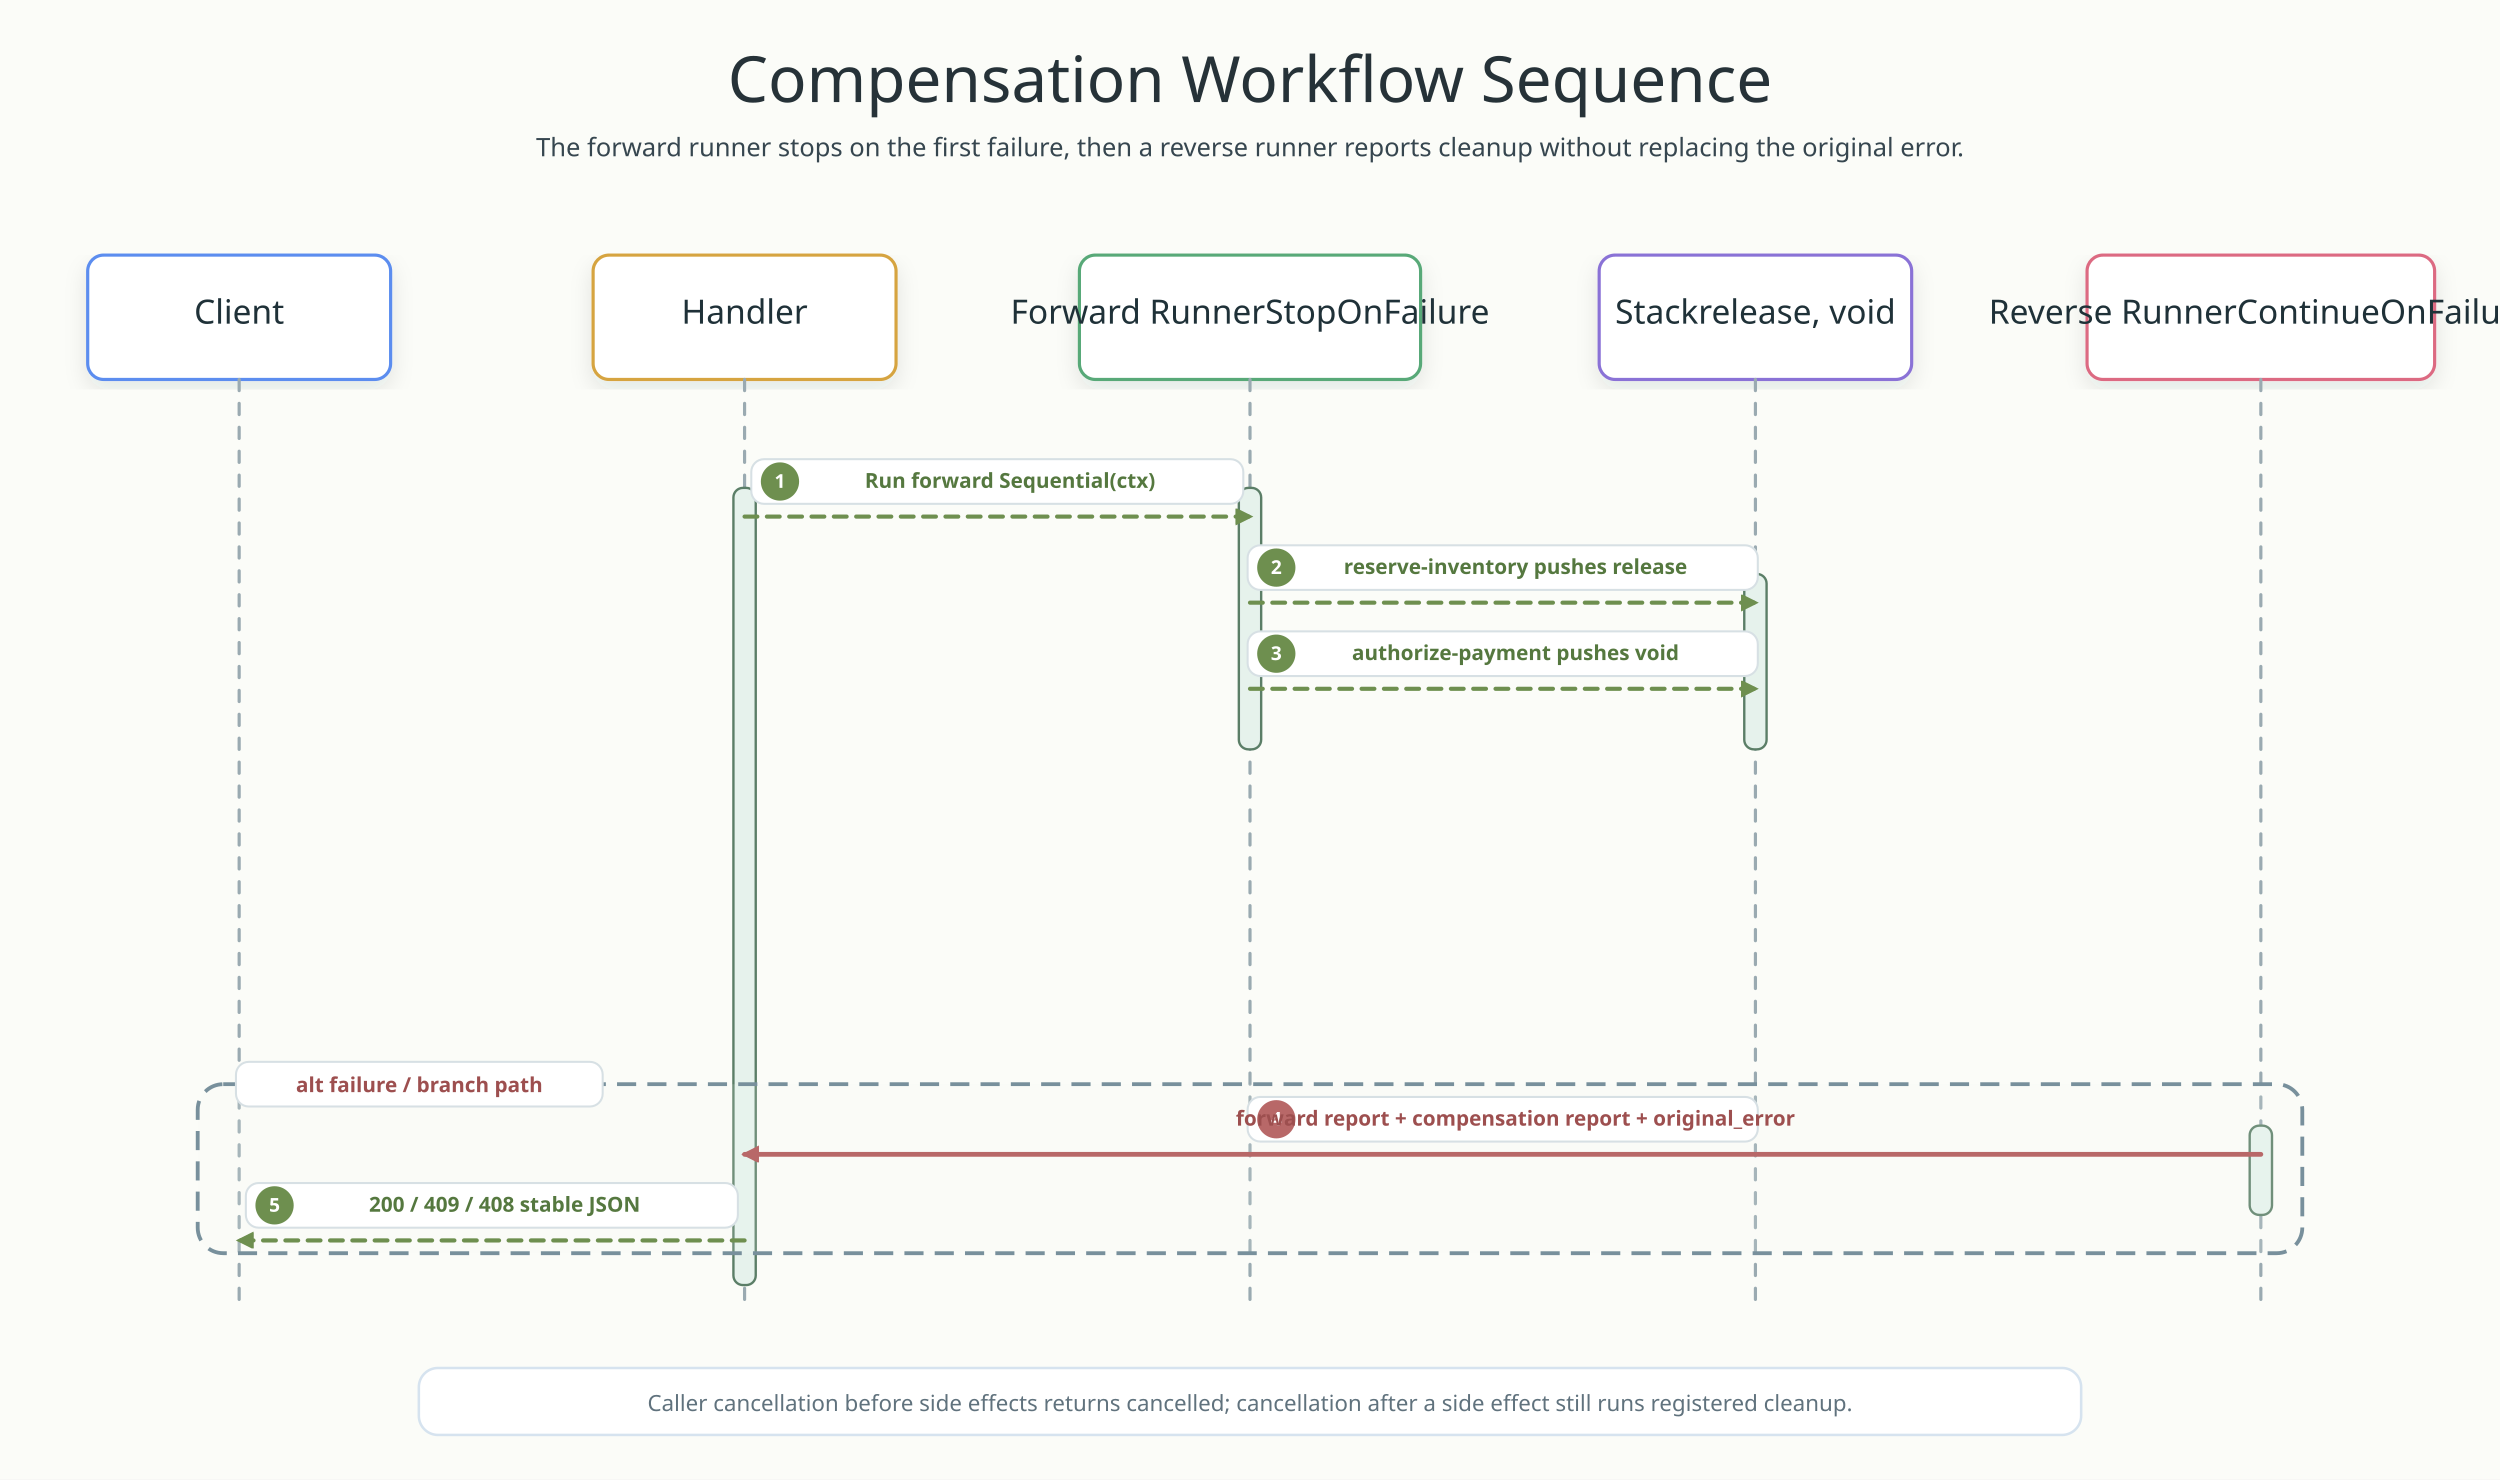
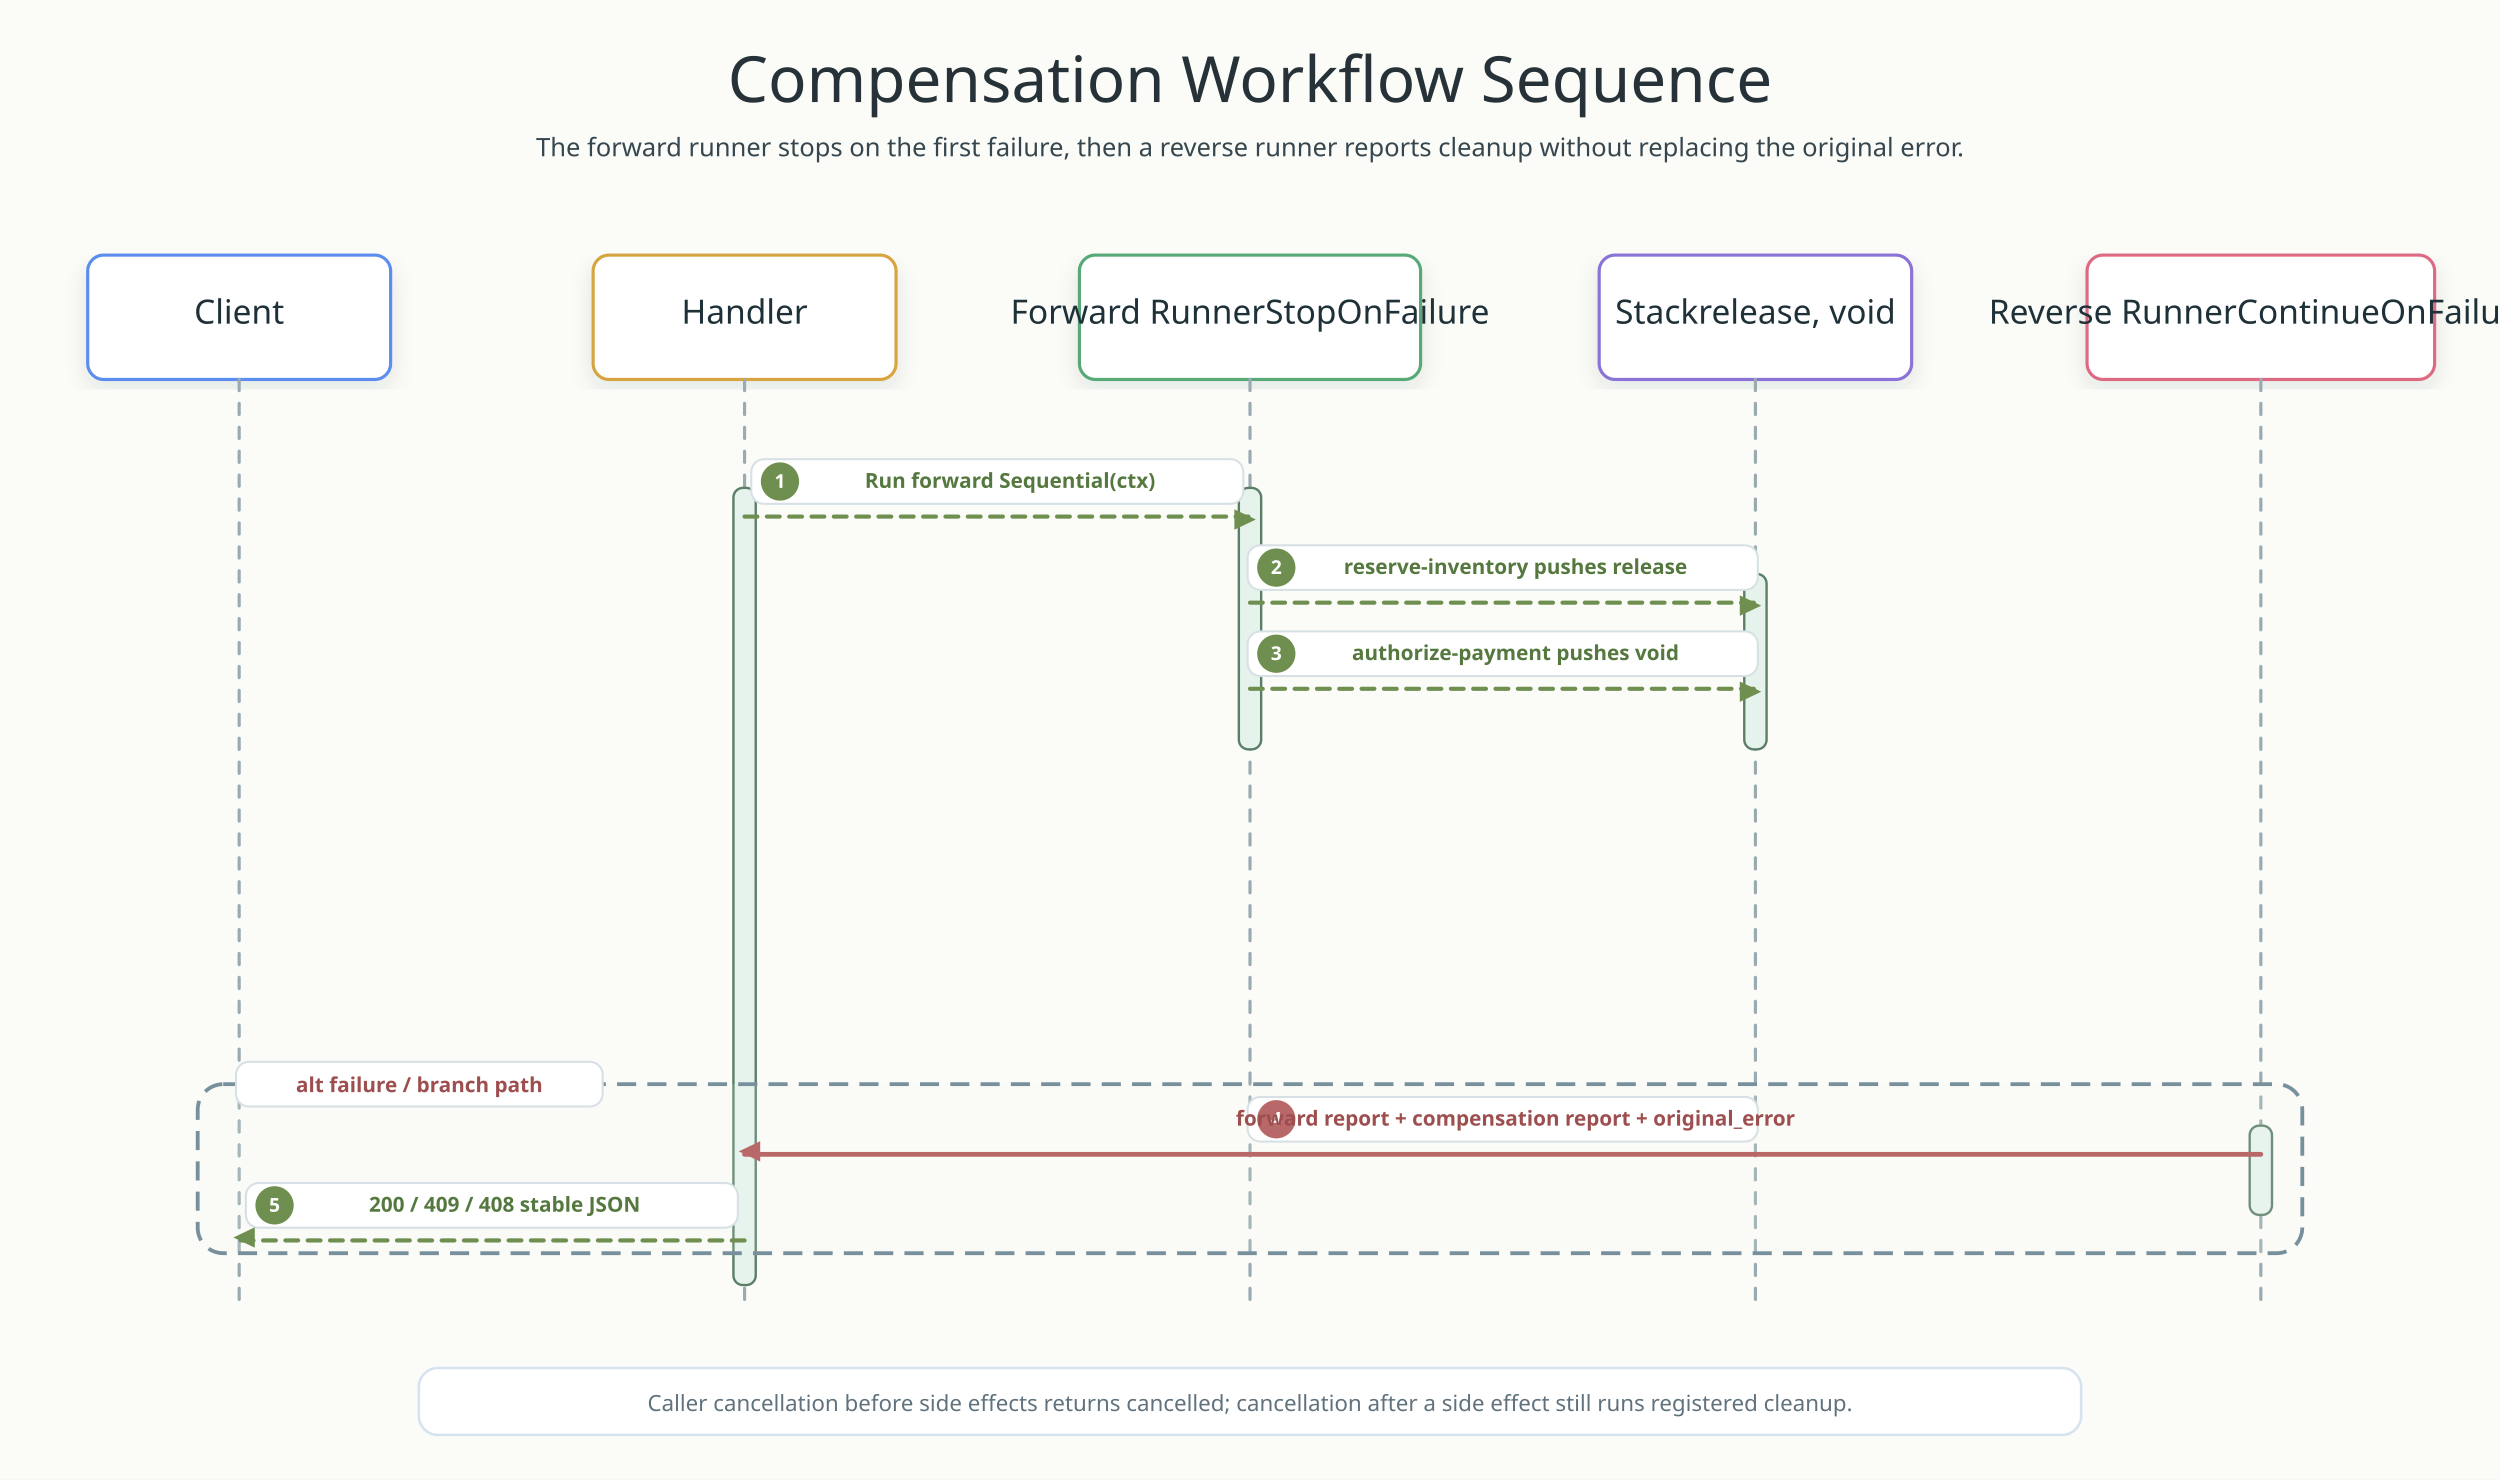
<svg xmlns="http://www.w3.org/2000/svg" width="1568" height="928" viewBox="-60 0 1568 928" role="img" aria-labelledby="title desc">
  <defs>
    <filter id="shadow" x="-8%" y="-8%" width="116%" height="116%">
      <feDropShadow dx="0" dy="6" stdDeviation="7" flood-color="#203040" flood-opacity="0.10" />
    </filter>
-     <marker id="arrow-call" markerWidth="13" markerHeight="13" refX="9" refY="5" orient="auto" markerUnits="userSpaceOnUse">
-       <polygon points="0,0 10,5 0,10" fill="#3F7D9C" stroke="#3F7D9C" stroke-dasharray="none" style="stroke-dasharray:none" />
+     <marker id="arrow-call" markerWidth="16" markerHeight="16" refX="9" refY="5" orient="auto" markerUnits="userSpaceOnUse" viewBox="0 0 13 13" data-role="sequence" data-tip-direction="positive-x">
+       <path d="M 1.04 1.3 L 11.96 6.5 L 1.04 11.7 Z" fill="#3F7D9C" stroke="#3F7D9C" stroke-width="0" stroke-dasharray="none" />
    </marker>
-     <marker id="arrow-return" markerWidth="13" markerHeight="13" refX="9" refY="5" orient="auto" markerUnits="userSpaceOnUse">
-       <polygon points="0,0 10,5 0,10" fill="#6E8F4F" stroke="#6E8F4F" stroke-dasharray="none" style="stroke-dasharray:none" />
+     <marker id="arrow-return" markerWidth="16" markerHeight="16" refX="9" refY="5" orient="auto" markerUnits="userSpaceOnUse" viewBox="0 0 13 13" data-role="sequence" data-tip-direction="positive-x">
+       <path d="M 1.04 1.3 L 11.96 6.5 L 1.04 11.7 Z" fill="#6E8F4F" stroke="#6E8F4F" stroke-width="0" stroke-dasharray="none" />
    </marker>
-     <marker id="arrow-async" markerWidth="13" markerHeight="13" refX="9" refY="5" orient="auto" markerUnits="userSpaceOnUse">
-       <polygon points="0,0 10,5 0,10" fill="#755BC6" stroke="#755BC6" stroke-dasharray="none" style="stroke-dasharray:none" />
+     <marker id="arrow-async" markerWidth="16" markerHeight="16" refX="9" refY="5" orient="auto" markerUnits="userSpaceOnUse" viewBox="0 0 13 13" data-role="sequence" data-tip-direction="positive-x">
+       <path d="M 1.04 1.3 L 11.96 6.5 L 1.04 11.7 Z" fill="#755BC6" stroke="#755BC6" stroke-width="0" stroke-dasharray="none" />
    </marker>
-     <marker id="arrow-fail" markerWidth="13" markerHeight="13" refX="9" refY="5" orient="auto" markerUnits="userSpaceOnUse">
-       <polygon points="0,0 10,5 0,10" fill="#B86868" stroke="#B86868" stroke-dasharray="none" style="stroke-dasharray:none" />
+     <marker id="arrow-fail" markerWidth="16" markerHeight="16" refX="9" refY="5" orient="auto" markerUnits="userSpaceOnUse" viewBox="0 0 13 13" data-role="sequence" data-tip-direction="positive-x">
+       <path d="M 1.04 1.3 L 11.96 6.5 L 1.04 11.7 Z" fill="#B86868" stroke="#B86868" stroke-width="0" stroke-dasharray="none" />
    </marker>
    <style>
      @font-face { font-family: 'Architects Daughter'; src: url('file:///Users/debop/Library/Fonts/ArchitectsDaughter-Regular.ttf') format('truetype'); }
      @font-face { font-family: 'Comic Mono'; src: url('file:///Users/debop/Library/Fonts/ComicMono.ttf') format('truetype'); }
      .canvas{fill:#fbfcf8}.title{font-family:'Architects Daughter';font-size:40px;fill:#263238}.subtitle,.detail,.footer{font-family:'Comic Mono';fill:#36464f}.subtitle{font-size:16px}.footer{font-size:14px;fill:#60727d}.cardTitle{font-family:'Architects Daughter';font-size:21px;fill:#1f3138}.role{font-family:'Comic Mono';font-size:12px;fill:#546a73}.card{fill:#ffffff;stroke-width:2;filter:url(#shadow)}.lifeline{stroke:#9aaab1;stroke-width:2;stroke-dasharray:7 8;stroke-linecap:round}.activation{fill:#e6f2ec;stroke:#5b7e67;stroke-width:1.5}.call,.return,.async,.fail{fill:none;stroke-width:3;stroke-linecap:round;stroke-linejoin:round}.call{stroke:#3F7D9C;marker-end:url(#arrow-call)}.return{stroke:#6E8F4F;stroke-width:2.6;stroke-dasharray:8 6;marker-end:url(#arrow-return)}.async{stroke:#755BC6;marker-end:url(#arrow-async)}.fail{stroke:#B86868;marker-end:url(#arrow-fail)}.alt{fill:#eef7f0;fill-opacity:.14;stroke:#78909c;stroke-width:2.4;stroke-dasharray:12 7}.divider{stroke:#78909c;stroke-width:2;stroke-dasharray:10 8}rect.label{fill:#ffffff;stroke:#d7e0e4;stroke-width:1.3}.callLabel{stroke:#9cc2d1}.returnLabel{stroke:#b6c9a4}.asyncLabel{stroke:#b8a9d5}.failLabel{stroke:#d9abab}.badgeText,.msg{font-family:'Comic Mono';font-size:12px;font-weight:700}.msg{font-size:13px}.callText{fill:#2f6f8e}.returnText{fill:#55783F}.asyncText{fill:#674b91}.failText{fill:#9d4f4f}
    </style>
  </defs>
  <rect class="canvas" x="-60" y="0" width="1568" height="928" />
  <text class="title" x="724" y="64" text-anchor="middle">Compensation Workflow Sequence</text>
  <text class="subtitle" x="724" y="98" text-anchor="middle">The forward runner stops on the first failure, then a reverse runner reports cleanup without replacing the original error.</text>
  <g id="participant-1">
    <rect class="card" x="-5" y="160" width="190" height="78" rx="10" fill="#E8F3FF" stroke="#5B8DEF" />
    <text class="cardTitle" x="90" y="203" text-anchor="middle">Client</text>
    <line class="lifeline" x1="90" y1="238" x2="90" y2="816" />
  </g>
  <g id="participant-2">
    <rect class="card" x="312" y="160" width="190" height="78" rx="10" fill="#FFF3D9" stroke="#D6A441" />
    <text class="cardTitle" x="407" y="203" text-anchor="middle">Handler</text>
    <line class="lifeline" x1="407" y1="238" x2="407" y2="816" />
  </g>
  <g id="participant-3">
    <rect class="card" x="617" y="160" width="214" height="78" rx="10" fill="#EAF7EF" stroke="#58A978" />
    <text class="cardTitle" x="724" y="203" text-anchor="middle">Forward RunnerStopOnFailure</text>
    <line class="lifeline" x1="724" y1="238" x2="724" y2="816" />
  </g>
  <g id="participant-4">
    <rect class="card" x="943" y="160" width="196" height="78" rx="10" fill="#F1ECFF" stroke="#8A72D6" />
    <text class="cardTitle" x="1041" y="203" text-anchor="middle">Stackrelease, void</text>
    <line class="lifeline" x1="1041" y1="238" x2="1041" y2="816" />
  </g>
  <g id="participant-5">
    <rect class="card" x="1249" y="160" width="218" height="78" rx="10" fill="#FDECEF" stroke="#DC6B82" />
    <text class="cardTitle" x="1358" y="203" text-anchor="middle">Reverse RunnerContinueOnFailure</text>
    <line class="lifeline" x1="1358" y1="238" x2="1358" y2="816" />
  </g>
  <rect class="activation" x="400" y="306" width="14" height="500" rx="6" />
  <rect class="activation" x="717" y="306" width="14" height="164" rx="6" />
  <rect class="activation" x="1034" y="360" width="14" height="110" rx="6" />
  <rect class="activation" x="1351" y="706" width="14" height="56" rx="6" />
  <rect class="alt" x="64" y="680" width="1320" height="106" rx="16" />
  <rect class="label failLabel" x="88" y="666" width="230" height="28" rx="8" />
  <text class="msg failText" x="203" y="685" text-anchor="middle">alt failure / branch path</text>
  <g id="message-1">
    <rect class="label returnLabel" x="411.2" y="288" width="308.6" height="28" rx="8" />
    <circle cx="429.2" cy="302" r="12" fill="#6E8F4F" />
    <text class="badgeText" x="429.2" y="306" text-anchor="middle" fill="#fff">1</text>
    <text class="msg returnText" x="573.5" y="306" text-anchor="middle">Run forward Sequential(ctx)</text>
    <path class="return" d="M 407 324 H 724" />
  </g>
  <g id="message-2">
    <rect class="label returnLabel" x="722.5" y="342" width="320" height="28" rx="8" />
    <circle cx="740.5" cy="356" r="12" fill="#6E8F4F" />
    <text class="badgeText" x="740.5" y="360" text-anchor="middle" fill="#fff">2</text>
    <text class="msg returnText" x="890.5" y="360" text-anchor="middle">reserve-inventory pushes release</text>
    <path class="return" d="M 724 378 H 1041" />
  </g>
  <g id="message-3">
    <rect class="label returnLabel" x="722.5" y="396" width="320" height="28" rx="8" />
    <circle cx="740.5" cy="410" r="12" fill="#6E8F4F" />
    <text class="badgeText" x="740.5" y="414" text-anchor="middle" fill="#fff">3</text>
    <text class="msg returnText" x="890.5" y="414" text-anchor="middle">authorize-payment pushes void</text>
    <path class="return" d="M 724 432 H 1041" />
  </g>
  <g id="message-4">
    <rect class="label failLabel" x="722.5" y="688" width="320" height="28" rx="8" />
    <circle cx="740.5" cy="702" r="12" fill="#B86868" />
    <text class="badgeText" x="740.5" y="706" text-anchor="middle" fill="#fff">4</text>
    <text class="msg failText" x="890.5" y="706" text-anchor="middle">forward report + compensation report + original_error</text>
    <path class="fail" d="M 1358 724 H 407" />
  </g>
  <g id="message-5">
    <rect class="label returnLabel" x="94.2" y="742" width="308.6" height="28" rx="8" />
    <circle cx="112.2" cy="756" r="12" fill="#6E8F4F" />
    <text class="badgeText" x="112.2" y="760" text-anchor="middle" fill="#fff">5</text>
    <text class="msg returnText" x="256.5" y="760" text-anchor="middle">200 / 409 / 408 stable JSON</text>
    <path class="return" d="M 407 778 H 90" />
  </g>
  <g>
    <rect x="202.7" y="858" width="1042.6" height="42" rx="12" fill="#ffffff" stroke="#D6E3EF" stroke-width="1.6" />
    <text class="footer" x="724" y="885" text-anchor="middle">Caller cancellation before side effects returns cancelled; cancellation after a side effect still runs registered cleanup.</text>
  </g>
</svg>
